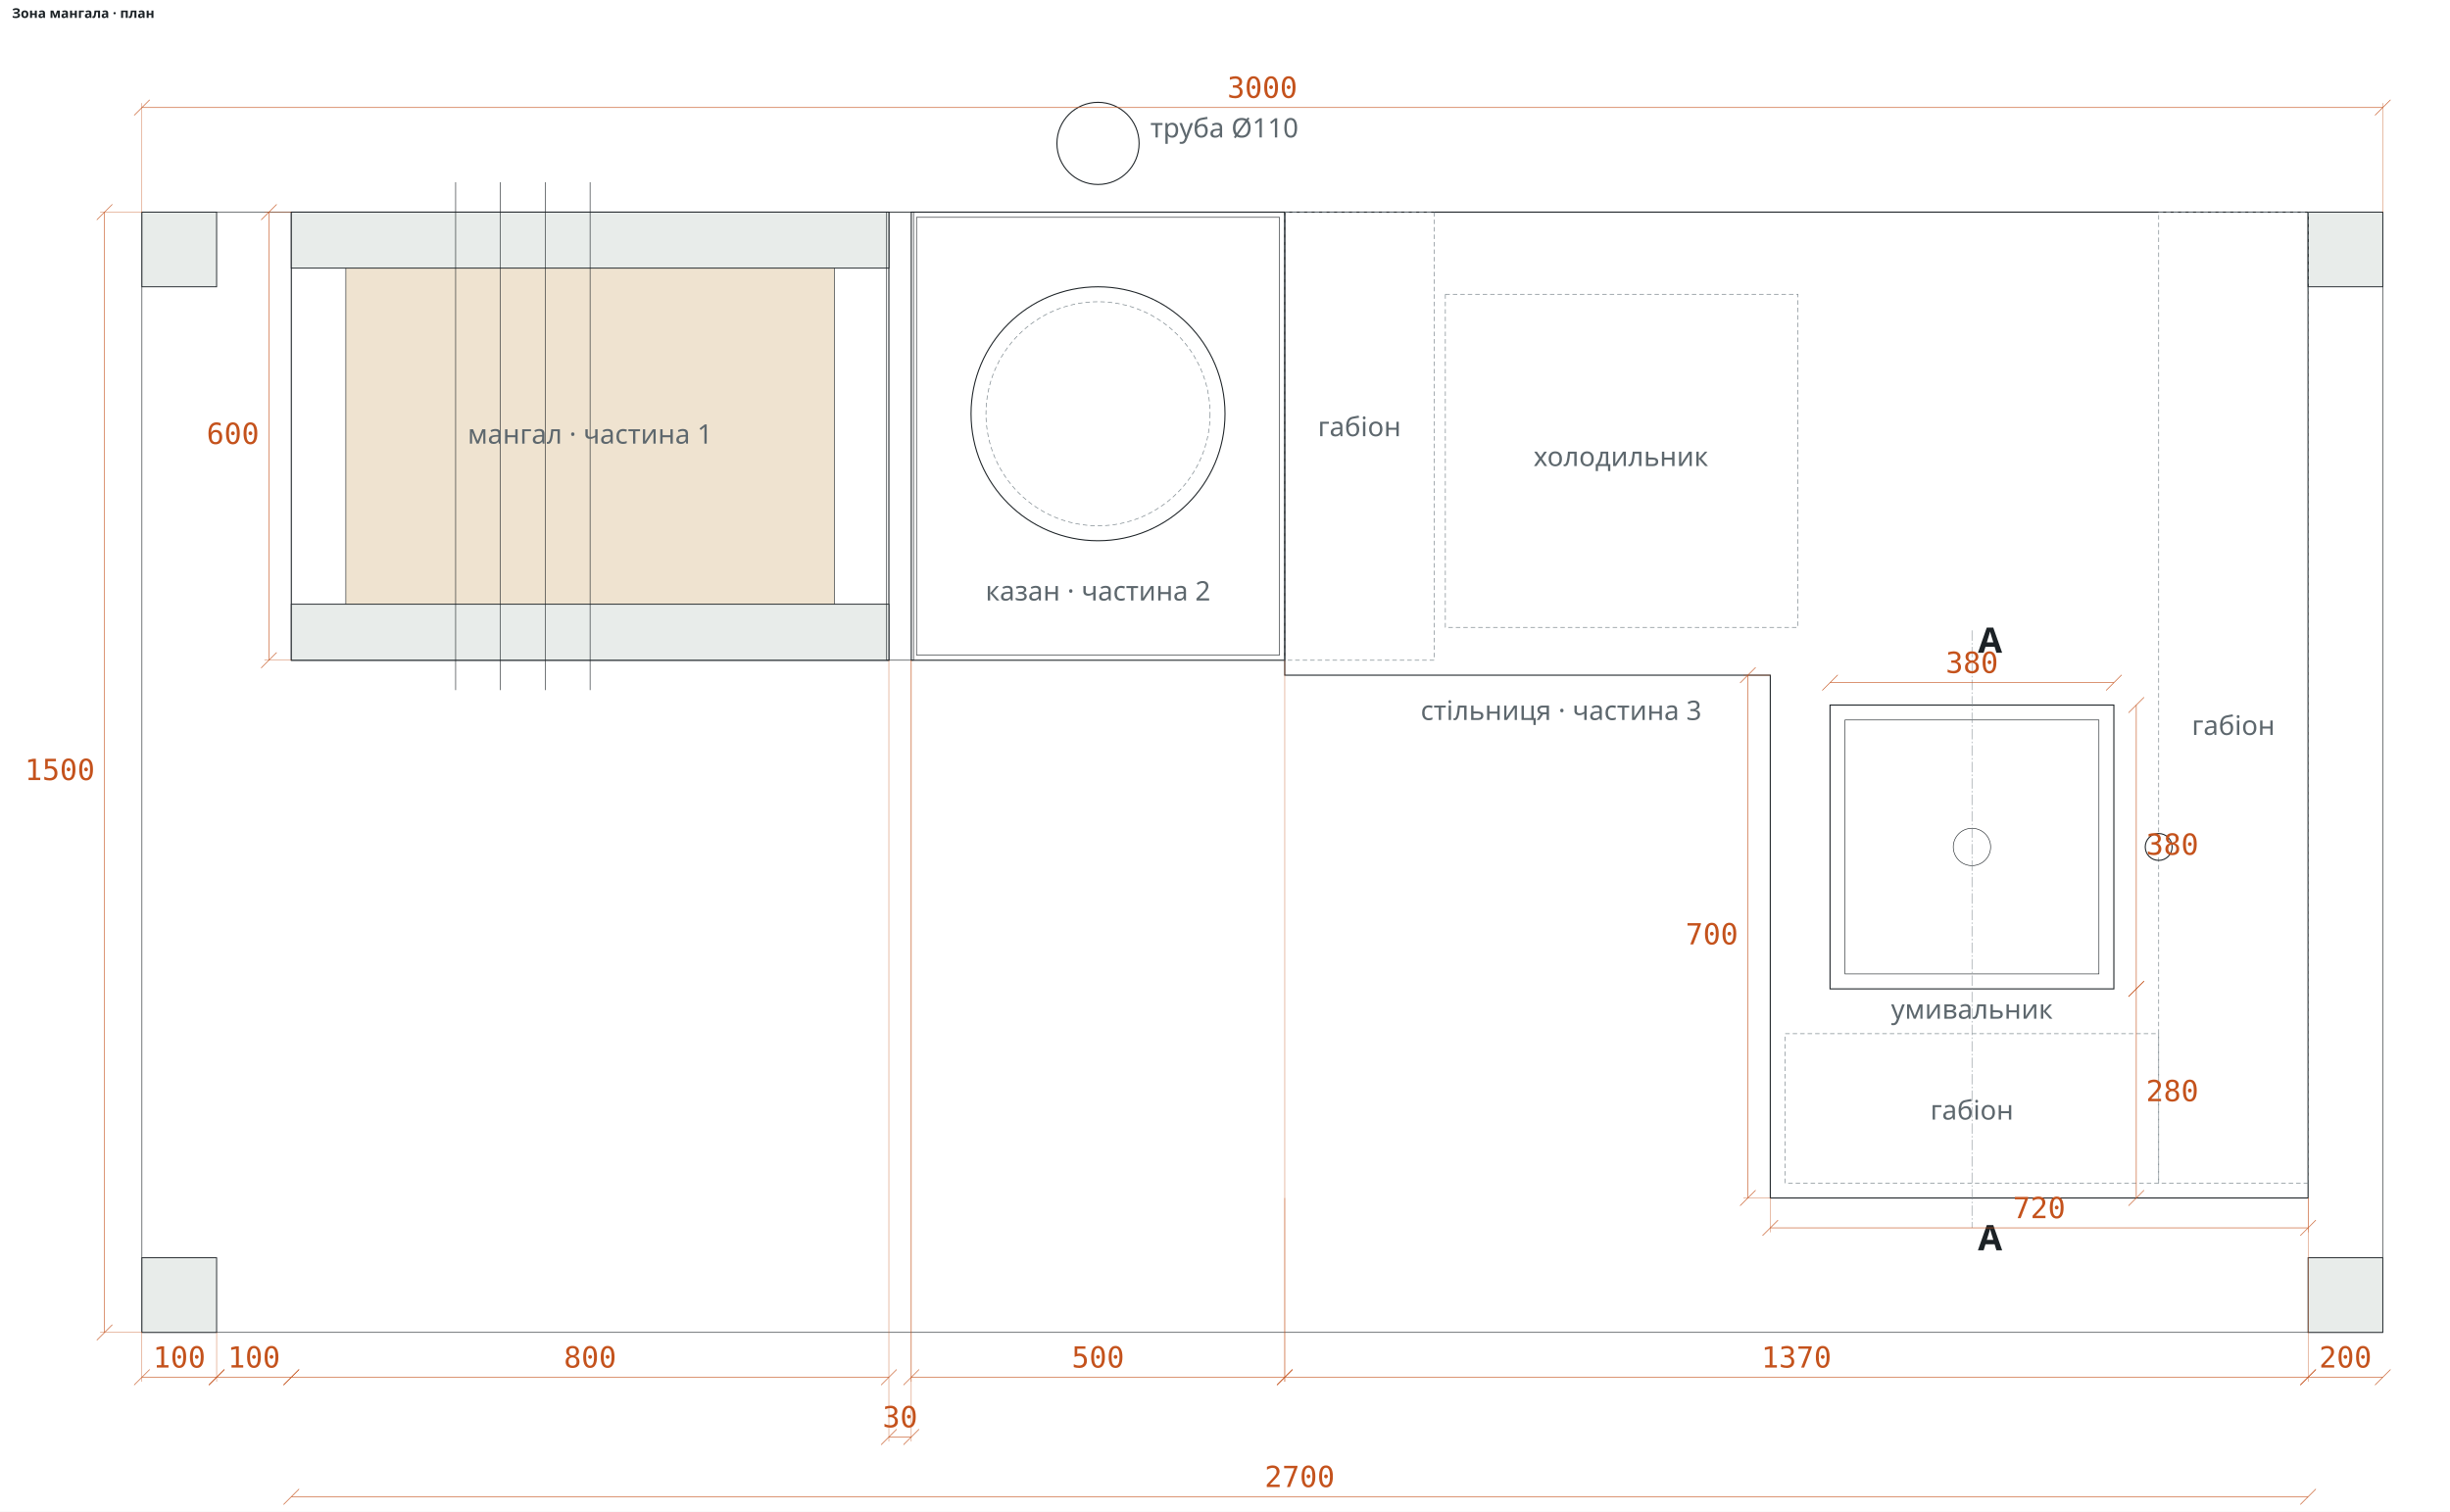
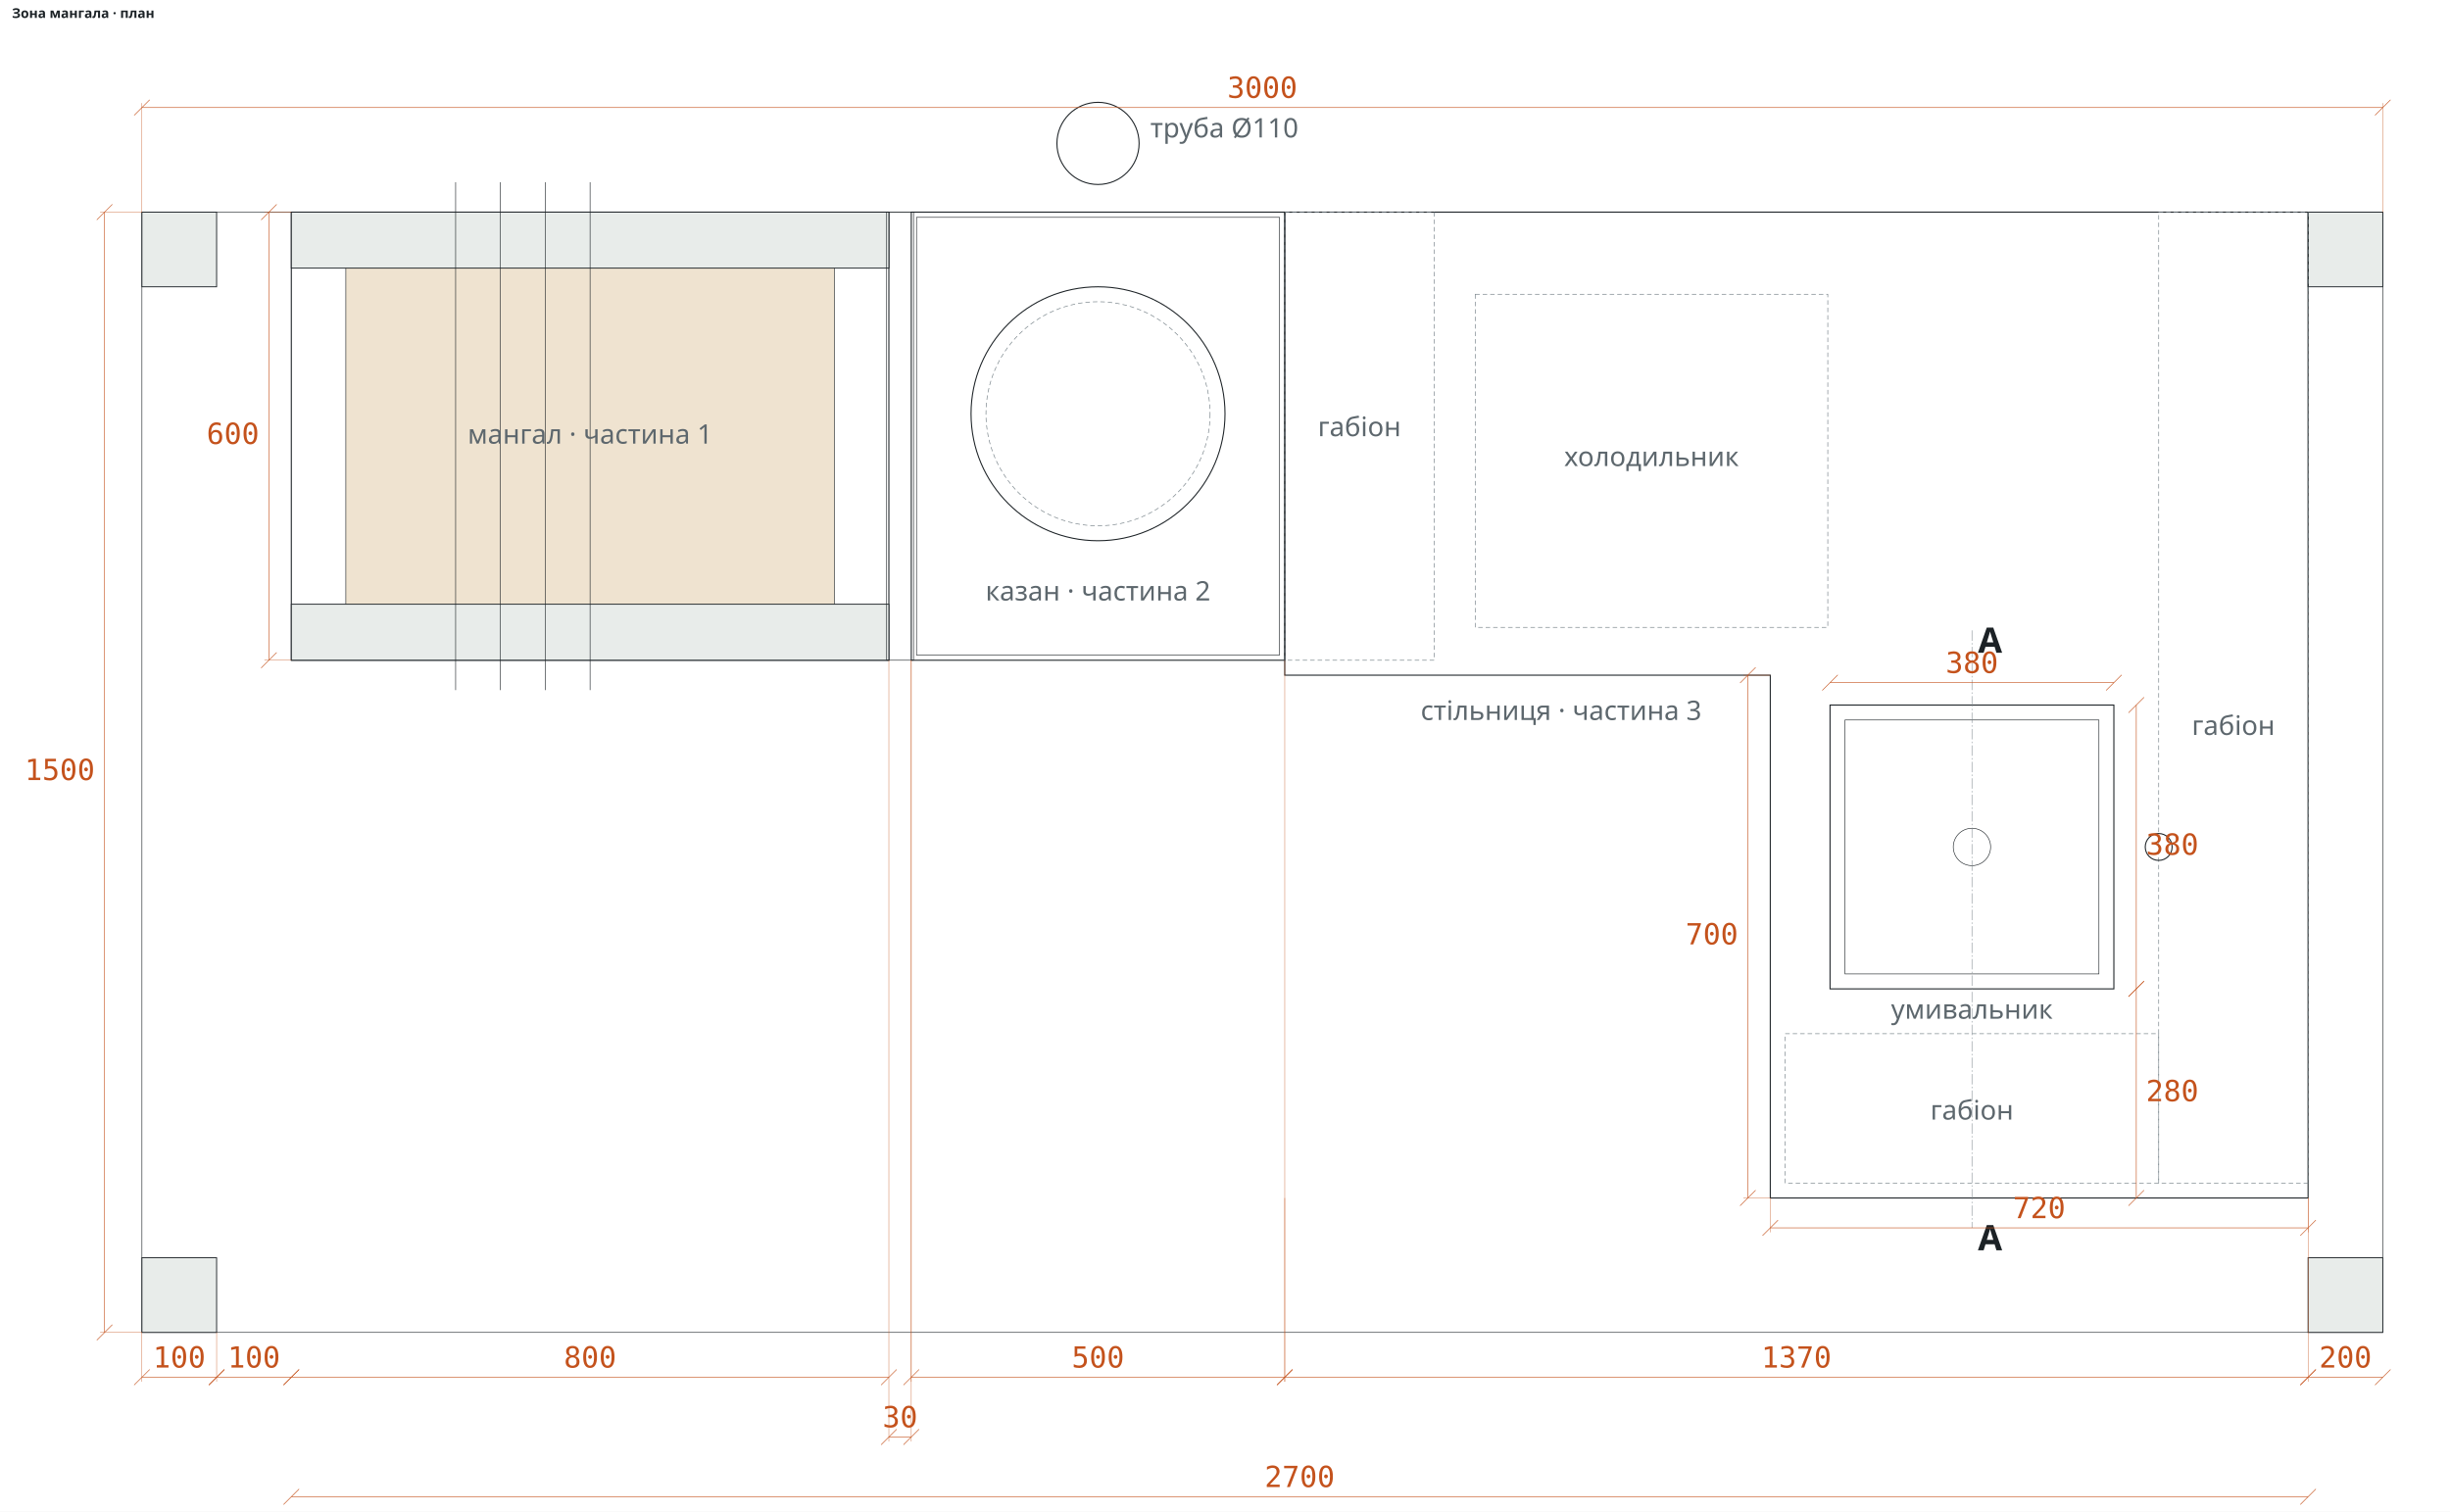
<svg xmlns="http://www.w3.org/2000/svg" viewBox="0 0 3280 2024" width="3280" height="2024">
  <style>.ol{fill:none;stroke:#1c2226;stroke-width:1.4}.thin{stroke-width:.8}.hid{fill:none;stroke:#7b868c;stroke-width:.9;stroke-dasharray:6 4}.cl{stroke:#7b868c;stroke-width:.7;stroke-dasharray:14 3 2 3}.brick{fill:#efe3d0;stroke:none}.stone{fill:#e3e1dc;stroke:#7b868c;stroke-width:.6}.fill{fill:#e8ecea;stroke:#1c2226;stroke-width:1.2}.dim{stroke:#c4521c;stroke-width:.8}.ext{stroke:#c4521c;stroke-width:.5}.lead{stroke:#5d676d;stroke-width:.7}.dt{fill:#c4521c;font:500 15px "IBM Plex Mono",Consolas,monospace}.note{fill:#5d676d;font:14px "IBM Plex Sans",Segoe UI,sans-serif}.lt{fill:#1c2226;font:13px "IBM Plex Sans",Segoe UI,sans-serif}.bub{fill:#fff;stroke:#1c2226;stroke-width:1}.bt{fill:#1c2226;font:600 13px "IBM Plex Mono",Consolas,monospace}.ttl{fill:#1c2226;font:600 18px "IBM Plex Sans",Segoe UI,sans-serif}</style>
  <rect width="100%" height="100%" fill="#ffffff" />
  <text class="ttl" x="16" y="24">Зона мангала · план</text>
  <g transform="translate(0 34)">
    <rect class="ol thin" x="190.0" y="250.0" width="3000.0" height="1500.0" />
    <rect class="fill" x="190.0" y="250.0" width="100.0" height="100.0" />
    <rect class="fill" x="3090.0" y="250.0" width="100.0" height="100.0" />
    <rect class="fill" x="190.0" y="1650.0" width="100.0" height="100.0" />
    <rect class="fill" x="3090.0" y="1650.0" width="100.0" height="100.0" />
    <rect class="ol" x="390.0" y="250.0" width="800.0" height="600.0" />
    <rect class="brick" x="463.0" y="323.0" width="654.0" height="454.0" />
    <rect class="ol thin" x="463.0" y="323.0" width="654.0" height="454.0" />
    <rect class="fill" x="390.0" y="250.0" width="800.0" height="75.0" />
    <rect class="fill" x="390.0" y="775.0" width="800.0" height="75.0" />
    <line class="ol thin" x1="610.0" y1="210.0" x2="610.0" y2="890.0" />
    <line class="ol thin" x1="670.0" y1="210.0" x2="670.0" y2="890.0" />
    <line class="ol thin" x1="730.0" y1="210.0" x2="730.0" y2="890.0" />
    <line class="ol thin" x1="790.0" y1="210.0" x2="790.0" y2="890.0" />
    <text class="note" x="790.0" y="560.0" text-anchor="middle" style="font-size:36px">мангал · частина 1</text>
    <rect class="ol thin" x="1187.0" y="250.0" width="36.0" height="600.0" />
    <rect class="ol" x="1220.0" y="250.0" width="500.0" height="600.0" />
    <rect class="ol thin" x="1227.0" y="257.0" width="486.0" height="586.0" />
    <circle class="ol" cx="1470.0" cy="520.0" r="170" />
    <circle class="hid" cx="1470.0" cy="520.0" r="150" />
    <circle class="ol" cx="1470.0" cy="158.0" r="55" />
    <text class="note" x="1540.0" y="150.0" text-anchor="start" style="font-size:36px">труба Ø110</text>
    <text class="note" x="1470.0" y="770.0" text-anchor="middle" style="font-size:36px">казан · частина 2</text>
    <polygon class="ol" points="1720.0,250.0 3090.0,250.0 3090.0,1570.0 2370.0,1570.0 2370.0,870.0 1720.0,870.0" />
    <rect class="hid" x="1720.0" y="250.0" width="200.0" height="600.0" />
    <text class="note" x="1820.0" y="550.0" text-anchor="middle" style="font-size:36px">габіон</text>
    <rect class="hid" x="2390.0" y="1350.0" width="500.0" height="200.0" />
    <text class="note" x="2640.0" y="1465.0" text-anchor="middle" style="font-size:36px">габіон</text>
    <rect class="hid" x="2890.0" y="250.0" width="200.0" height="1300.0" />
    <text class="note" x="2990.0" y="950.0" text-anchor="middle" style="font-size:36px">габіон</text>
-     <rect class="hid" x="1935.0" y="360.0" width="472.0" height="446.0" />
-     <text class="note" x="2170.0" y="590.0" text-anchor="middle" style="font-size:36px">холодильник</text>
+     <rect class="hid" x="1975.0" y="360.0" width="472.0" height="446.0" />
+     <text class="note" x="2211.0" y="590.0" text-anchor="middle" style="font-size:36px">холодильник</text>
    <rect class="ol" x="2450.0" y="910.0" width="380.0" height="380.0" />
    <rect class="ol thin" x="2470.0" y="930.0" width="340.0" height="340.0" />
    <circle class="ol thin" cx="2640.0" cy="1100.0" r="25" />
    <circle class="ol" cx="2890.0" cy="1100.0" r="18" />
    <text class="note" x="2640.0" y="1330.0" text-anchor="middle" style="font-size:36px">умивальник</text>
    <text class="note" x="2090.0" y="930.0" text-anchor="middle" style="font-size:36px">стільниця · частина 3</text>
    <line class="cl" x1="2640.0" y1="810.0" x2="2640.0" y2="1610.0" />
    <text class="ttl" x="2648.0" y="1640.0" text-anchor="start" style="font-size:47px">А</text>
    <text class="ttl" x="2648.0" y="840.0" text-anchor="start" style="font-size:47px">А</text>
    <line class="ext" x1="190.0" y1="250.0" x2="190.0" y2="104.0" />
    <line class="ext" x1="3190.0" y1="250.0" x2="3190.0" y2="104.0" />
    <line class="dim" x1="190.0" y1="110.0" x2="3190.0" y2="110.0" />
    <line class="dim" x1="179.6" y1="120.4" x2="200.4" y2="99.6" />
    <line class="dim" x1="3179.6" y1="120.4" x2="3200.4" y2="99.6" />
    <text class="dt" x="1690.0" y="97.0" text-anchor="middle" style="font-size:39px">3000</text>
    <line class="ext" x1="190.0" y1="1750.0" x2="190.0" y2="1816.0" />
    <line class="ext" x1="290.0" y1="1750.0" x2="290.0" y2="1816.0" />
    <line class="dim" x1="190.0" y1="1810.0" x2="290.0" y2="1810.0" />
    <line class="dim" x1="179.6" y1="1820.4" x2="200.4" y2="1799.6" />
    <line class="dim" x1="279.6" y1="1820.4" x2="300.4" y2="1799.6" />
    <text class="dt" x="240.0" y="1797.0" text-anchor="middle" style="font-size:39px">100</text>
    <line class="dim" x1="290.0" y1="1810.0" x2="390.0" y2="1810.0" />
    <line class="dim" x1="279.6" y1="1820.4" x2="300.4" y2="1799.6" />
    <line class="dim" x1="379.6" y1="1820.4" x2="400.4" y2="1799.6" />
    <text class="dt" x="340.0" y="1797.0" text-anchor="middle" style="font-size:39px">100</text>
    <line class="dim" x1="390.0" y1="1810.0" x2="1190.0" y2="1810.0" />
    <line class="dim" x1="379.6" y1="1820.4" x2="400.4" y2="1799.6" />
    <line class="dim" x1="1179.6" y1="1820.4" x2="1200.4" y2="1799.6" />
    <text class="dt" x="790.0" y="1797.0" text-anchor="middle" style="font-size:39px">800</text>
    <line class="ext" x1="1190.0" y1="850.0" x2="1190.0" y2="1896.0" />
    <line class="ext" x1="1220.0" y1="850.0" x2="1220.0" y2="1896.0" />
    <line class="dim" x1="1190.0" y1="1890.0" x2="1220.0" y2="1890.0" />
    <line class="dim" x1="1179.6" y1="1900.4" x2="1200.4" y2="1879.6" />
    <line class="dim" x1="1209.6" y1="1900.4" x2="1230.4" y2="1879.6" />
    <text class="dt" x="1205.0" y="1877.0" text-anchor="middle" style="font-size:39px">30</text>
    <line class="ext" x1="1220.0" y1="850.0" x2="1220.0" y2="1816.0" />
    <line class="ext" x1="1720.0" y1="850.0" x2="1720.0" y2="1816.0" />
    <line class="dim" x1="1220.0" y1="1810.0" x2="1720.0" y2="1810.0" />
    <line class="dim" x1="1209.6" y1="1820.4" x2="1230.4" y2="1799.6" />
    <line class="dim" x1="1709.6" y1="1820.4" x2="1730.4" y2="1799.6" />
    <text class="dt" x="1470.0" y="1797.0" text-anchor="middle" style="font-size:39px">500</text>
    <line class="ext" x1="1720.0" y1="1570.0" x2="1720.0" y2="1816.0" />
    <line class="ext" x1="3090.0" y1="1570.0" x2="3090.0" y2="1816.0" />
    <line class="dim" x1="1720.0" y1="1810.0" x2="3090.0" y2="1810.0" />
    <line class="dim" x1="1709.6" y1="1820.4" x2="1730.4" y2="1799.6" />
    <line class="dim" x1="3079.6" y1="1820.4" x2="3100.4" y2="1799.6" />
    <text class="dt" x="2405.0" y="1797.0" text-anchor="middle" style="font-size:39px">1370</text>
    <line class="dim" x1="3090.0" y1="1810.0" x2="3190.0" y2="1810.0" />
    <line class="dim" x1="3079.6" y1="1820.4" x2="3100.4" y2="1799.6" />
    <line class="dim" x1="3179.6" y1="1820.4" x2="3200.4" y2="1799.6" />
    <text class="dt" x="3140.0" y="1797.0" text-anchor="middle" style="font-size:39px">200</text>
    <line class="dim" x1="390.0" y1="1970.0" x2="3090.0" y2="1970.0" />
    <line class="dim" x1="379.6" y1="1980.4" x2="400.4" y2="1959.6" />
    <line class="dim" x1="3079.6" y1="1980.4" x2="3100.4" y2="1959.6" />
    <text class="dt" x="1740.0" y="1957.0" text-anchor="middle" style="font-size:39px">2700</text>
    <line class="ext" x1="190.0" y1="250.0" x2="134.0" y2="250.0" />
    <line class="ext" x1="190.0" y1="1750.0" x2="134.0" y2="1750.0" />
    <line class="dim" x1="140.0" y1="250.0" x2="140.0" y2="1750.0" />
    <line class="dim" x1="129.6" y1="260.4" x2="150.4" y2="239.6" />
    <line class="dim" x1="129.6" y1="1760.4" x2="150.4" y2="1739.6" />
    <text class="dt" x="127.0" y="1010.4" text-anchor="end" style="font-size:39px">1500</text>
    <line class="ext" x1="390.0" y1="250.0" x2="354.0" y2="250.0" />
    <line class="ext" x1="390.0" y1="850.0" x2="354.0" y2="850.0" />
    <line class="dim" x1="360.0" y1="250.0" x2="360.0" y2="850.0" />
    <line class="dim" x1="349.6" y1="260.4" x2="370.4" y2="239.6" />
    <line class="dim" x1="349.6" y1="860.4" x2="370.4" y2="839.6" />
    <text class="dt" x="347.0" y="560.4" text-anchor="end" style="font-size:39px">600</text>
    <line class="ext" x1="2370.0" y1="870.0" x2="2334.0" y2="870.0" />
    <line class="ext" x1="2370.0" y1="1570.0" x2="2334.0" y2="1570.0" />
    <line class="dim" x1="2340.0" y1="870.0" x2="2340.0" y2="1570.0" />
    <line class="dim" x1="2329.6" y1="880.4" x2="2350.4" y2="859.6" />
    <line class="dim" x1="2329.6" y1="1580.4" x2="2350.4" y2="1559.6" />
    <text class="dt" x="2327.0" y="1230.4" text-anchor="end" style="font-size:39px">700</text>
    <line class="ext" x1="2370.0" y1="1570.0" x2="2370.0" y2="1616.0" />
    <line class="ext" x1="3090.0" y1="1570.0" x2="3090.0" y2="1616.0" />
    <line class="dim" x1="2370.0" y1="1610.0" x2="3090.0" y2="1610.0" />
    <line class="dim" x1="2359.6" y1="1620.4" x2="2380.4" y2="1599.6" />
    <line class="dim" x1="3079.6" y1="1620.4" x2="3100.4" y2="1599.6" />
    <text class="dt" x="2730.0" y="1597.0" text-anchor="middle" style="font-size:39px">720</text>
    <line class="dim" x1="2450.0" y1="880.0" x2="2830.0" y2="880.0" />
    <line class="dim" x1="2439.6" y1="890.4" x2="2460.4" y2="869.6" />
    <line class="dim" x1="2819.6" y1="890.4" x2="2840.4" y2="869.6" />
    <text class="dt" x="2640.0" y="867.0" text-anchor="middle" style="font-size:39px">380</text>
    <line class="dim" x1="2860.0" y1="910.0" x2="2860.0" y2="1290.0" />
    <line class="dim" x1="2849.6" y1="920.4" x2="2870.4" y2="899.6" />
    <line class="dim" x1="2849.6" y1="1300.4" x2="2870.4" y2="1279.6" />
    <text class="dt" x="2873.0" y="1110.4" text-anchor="start" style="font-size:39px">380</text>
    <line class="dim" x1="2860.0" y1="1290.0" x2="2860.0" y2="1570.0" />
    <line class="dim" x1="2849.6" y1="1300.4" x2="2870.4" y2="1279.6" />
    <line class="dim" x1="2849.6" y1="1580.4" x2="2870.4" y2="1559.6" />
    <text class="dt" x="2873.0" y="1440.4" text-anchor="start" style="font-size:39px">280</text>
  </g>
</svg>
